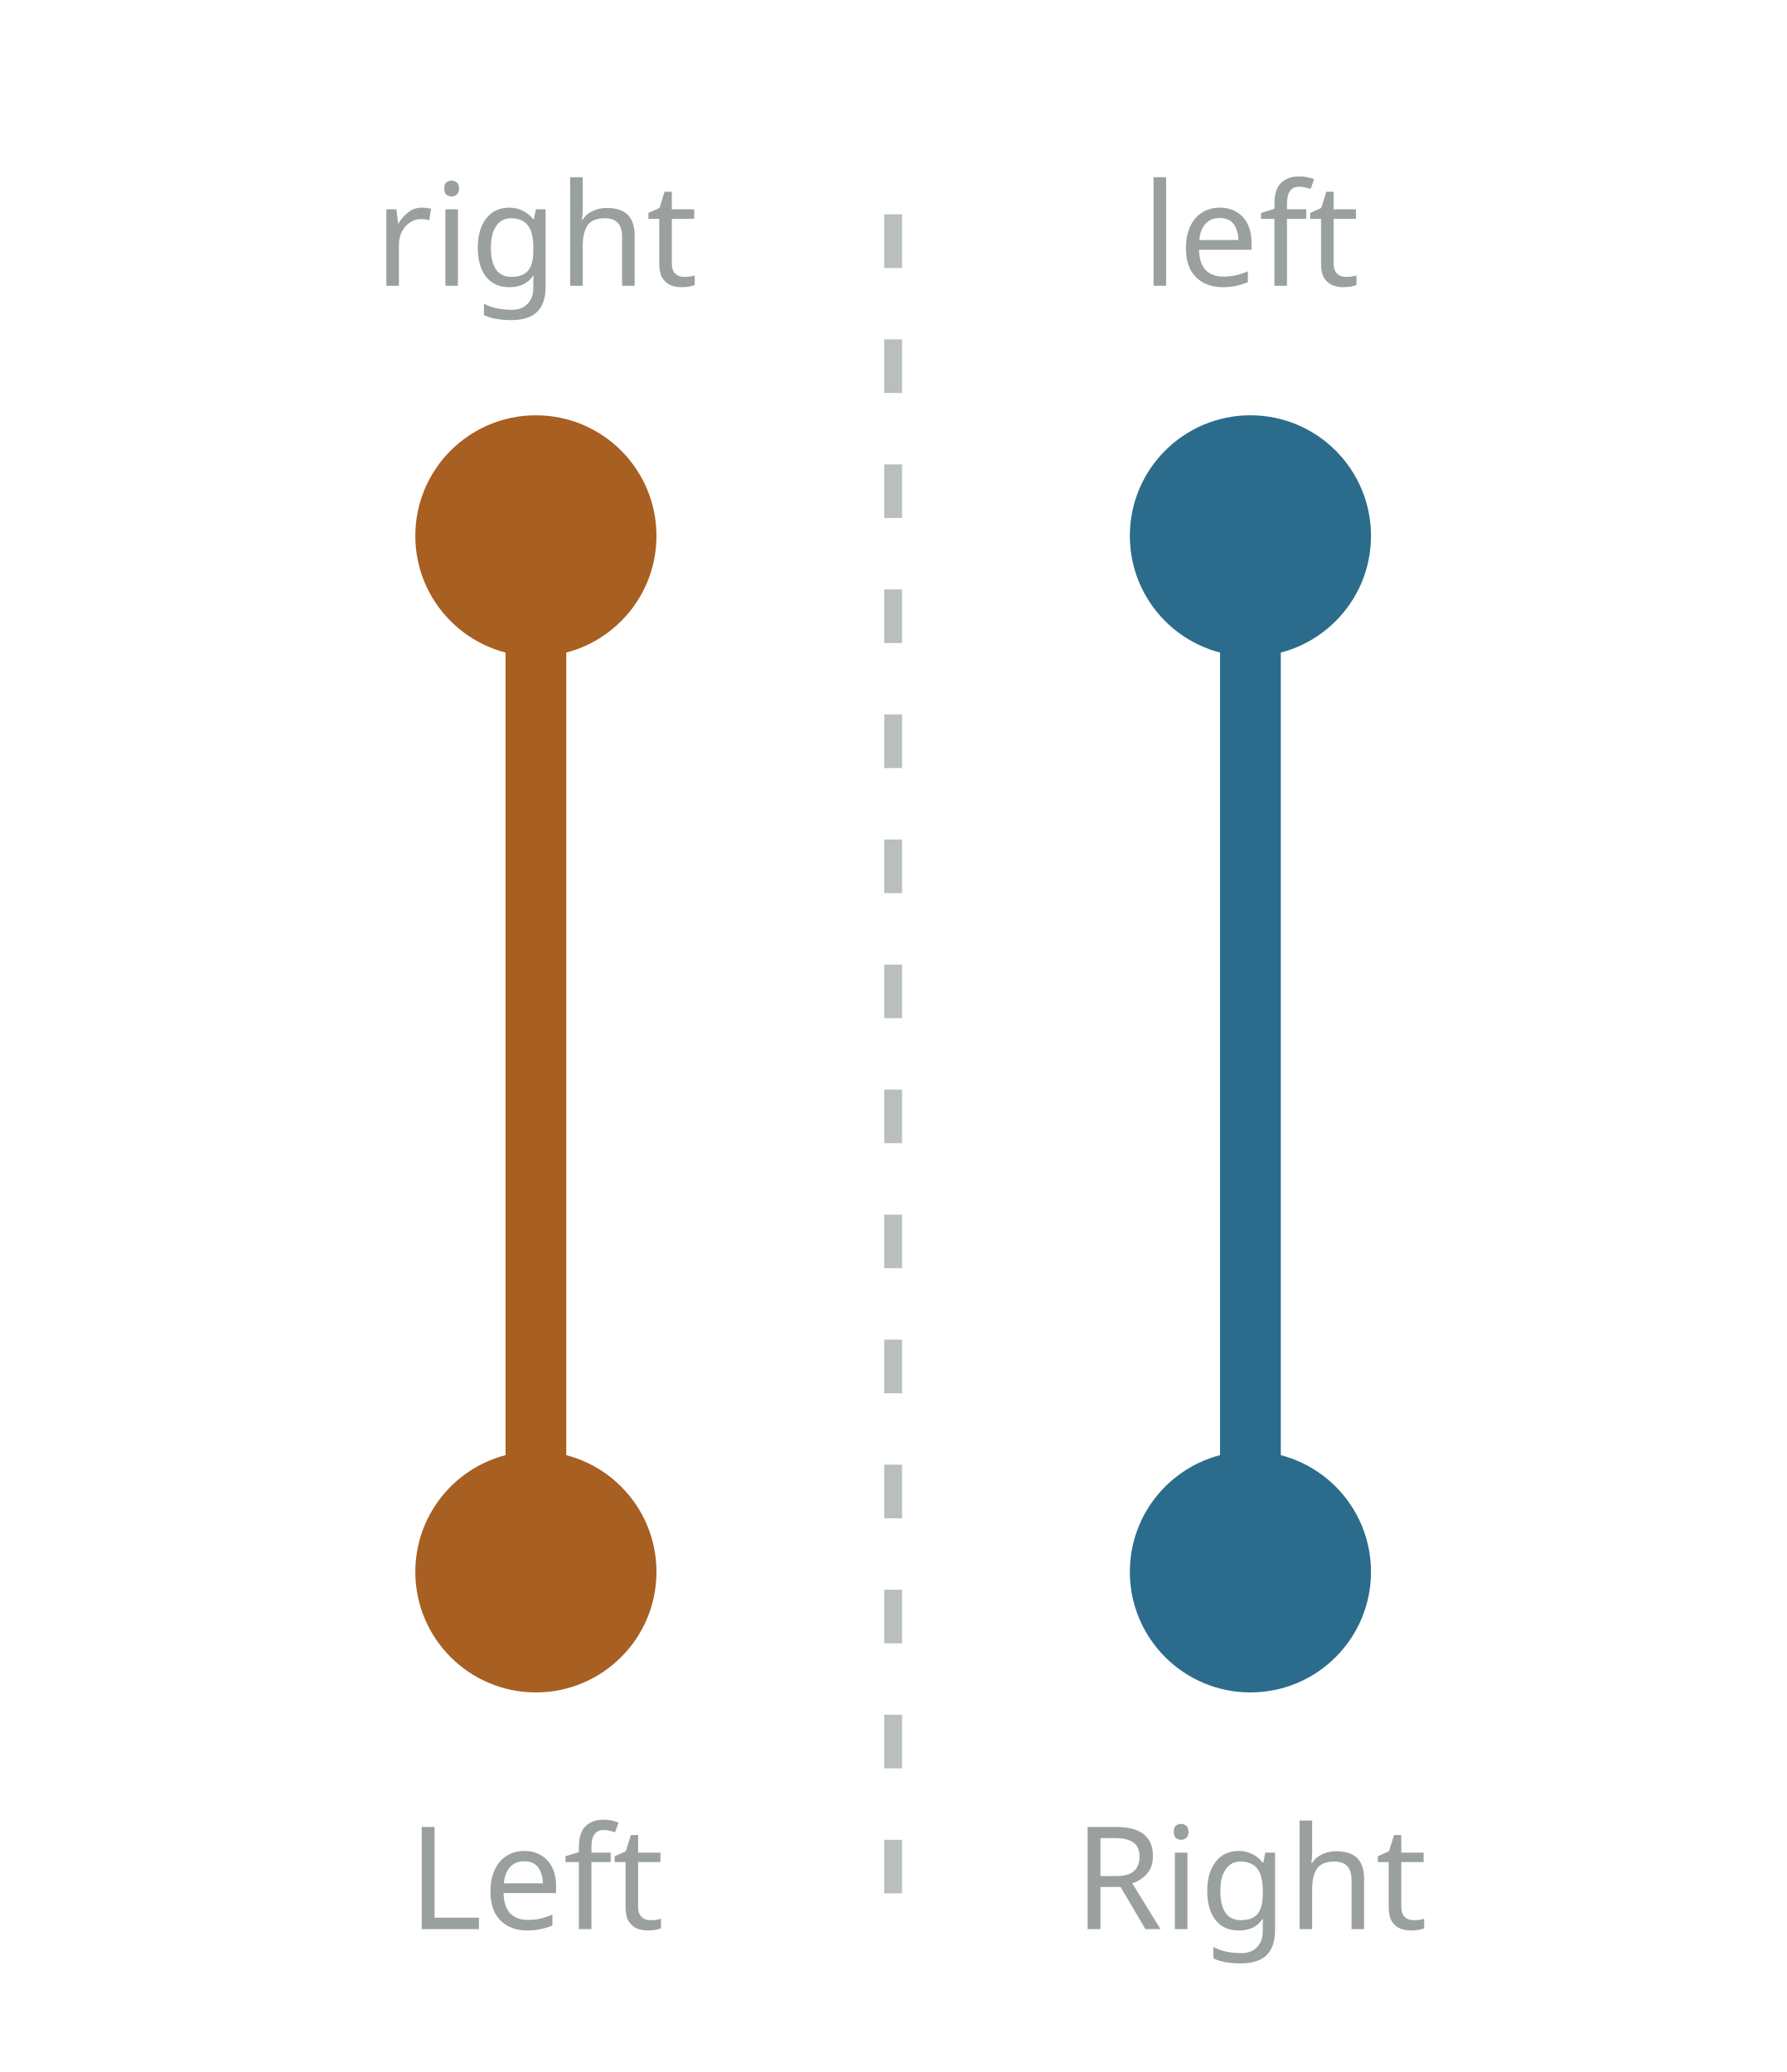
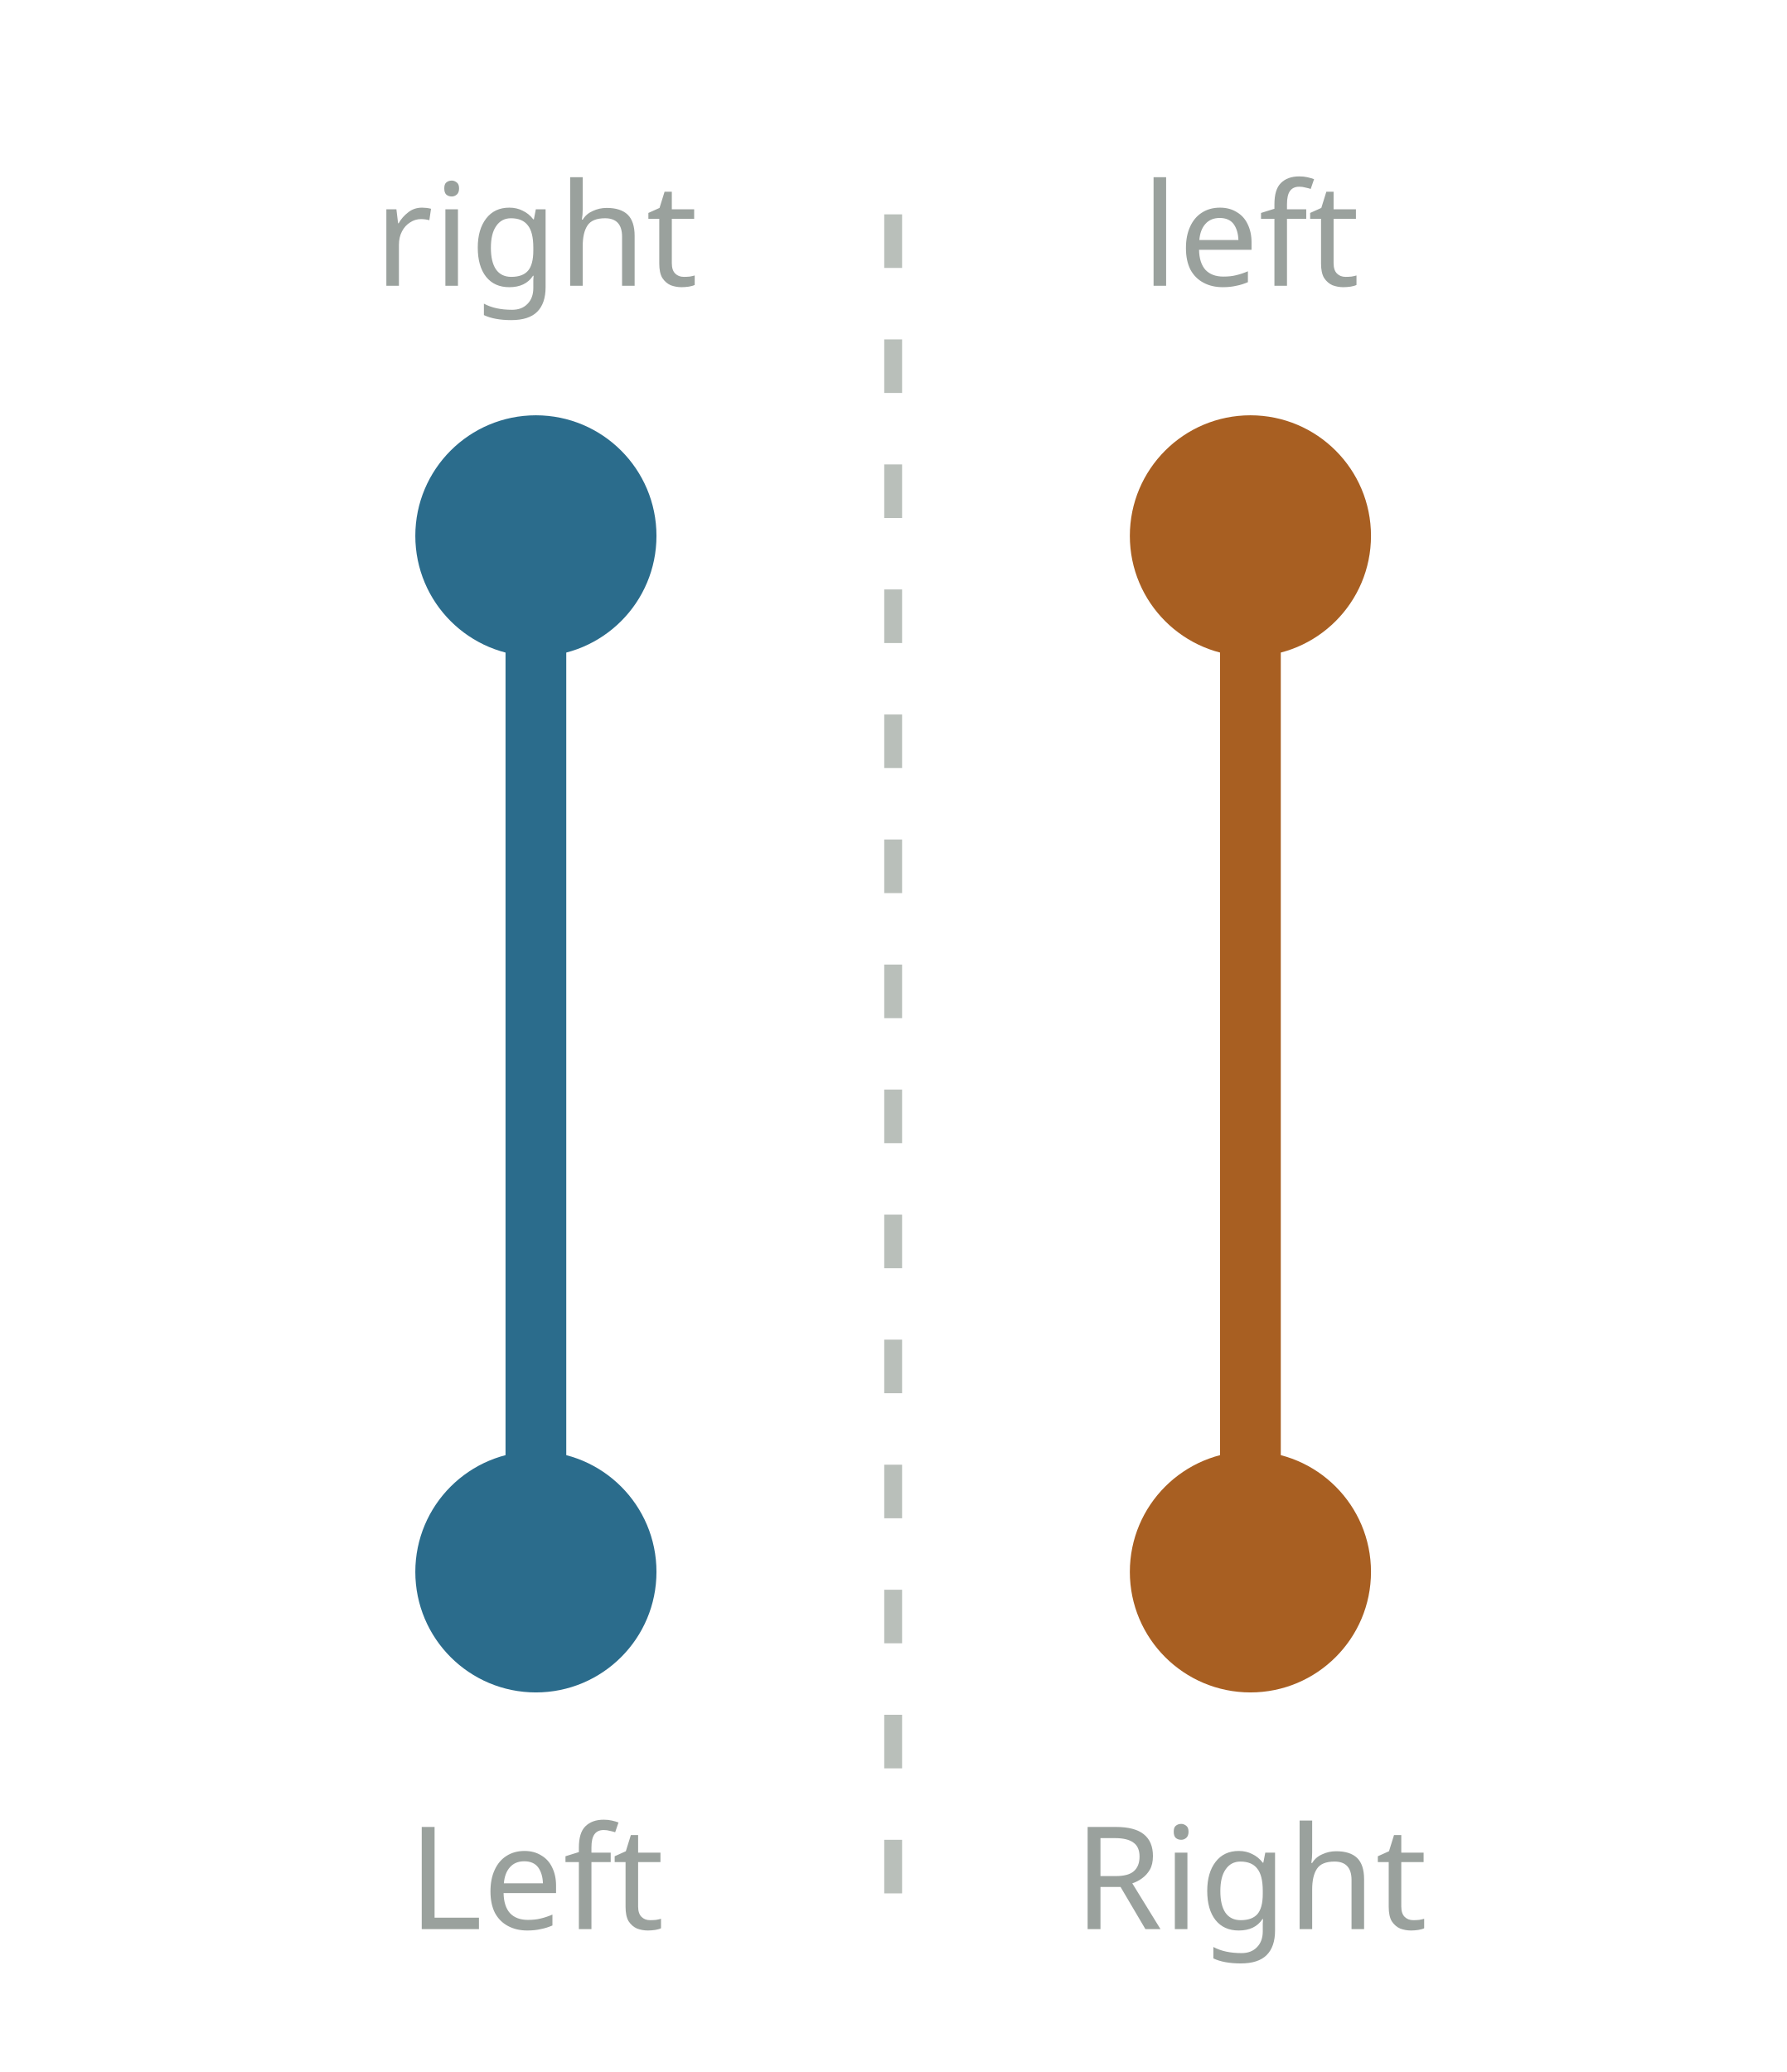
<svg xmlns="http://www.w3.org/2000/svg" viewBox="0 0 100 116" class="frame" role="img">
  <line x1="50.0" y1="12.0" x2="50.0" y2="106.0" style="stroke: var(--rule-strong, #b9bfba); stroke-width: 1; stroke-dasharray: 3 4" />
-   <line x1="30.0" y1="88.0" x2="30.0" y2="30.0" style="stroke: var(--left, #a85f22); stroke-width: 3.4; stroke-linecap: round" />
-   <line x1="70.0" y1="88.0" x2="70.0" y2="30.0" style="stroke: var(--right, #2b6c8c); stroke-width: 3.4; stroke-linecap: round" />
-   <circle cx="30" cy="88" r="6" style="fill: var(--left, #a85f22); stroke: var(--left, #a85f22); stroke-width: 1.5" />
-   <circle cx="70" cy="88" r="6" style="fill: var(--right, #2b6c8c); stroke: var(--right, #2b6c8c); stroke-width: 1.5" />
-   <circle cx="70" cy="30" r="6" style="fill: var(--right, #2b6c8c); stroke: var(--right, #2b6c8c); stroke-width: 1.5" />
-   <circle cx="30" cy="30" r="6" style="fill: var(--left, #a85f22); stroke: var(--left, #a85f22); stroke-width: 1.5" />
+   <line x1="30.0" y1="88.0" x2="30.0" y2="30.0" style="stroke: var(--left, #2b6c8c); stroke-width: 3.4; stroke-linecap: round" />
+   <line x1="70.0" y1="88.0" x2="70.0" y2="30.0" style="stroke: var(--right, #a85f22); stroke-width: 3.4; stroke-linecap: round" />
+   <circle cx="30" cy="88" r="6" style="fill: var(--left, #2b6c8c); stroke: var(--left, #2b6c8c); stroke-width: 1.5" />
+   <circle cx="70" cy="88" r="6" style="fill: var(--right, #a85f22); stroke: var(--right, #a85f22); stroke-width: 1.5" />
+   <circle cx="70" cy="30" r="6" style="fill: var(--right, #a85f22); stroke: var(--right, #a85f22); stroke-width: 1.5" />
+   <circle cx="30" cy="30" r="6" style="fill: var(--left, #2b6c8c); stroke: var(--left, #2b6c8c); stroke-width: 1.5" />
  <text class="caption" x="30" y="16" text-anchor="middle" style="font: 8px ui-sans-serif, system-ui, sans-serif; fill: var(--faint, #9aa19d)">right</text>
  <text class="caption" x="70" y="16" text-anchor="middle" style="font: 8px ui-sans-serif, system-ui, sans-serif; fill: var(--faint, #9aa19d)">left</text>
  <text class="caption" x="30" y="108" text-anchor="middle" style="font: 8px ui-sans-serif, system-ui, sans-serif; fill: var(--faint, #9aa19d)">Left</text>
  <text class="caption" x="70" y="108" text-anchor="middle" style="font: 8px ui-sans-serif, system-ui, sans-serif; fill: var(--faint, #9aa19d)">Right</text>
</svg>
